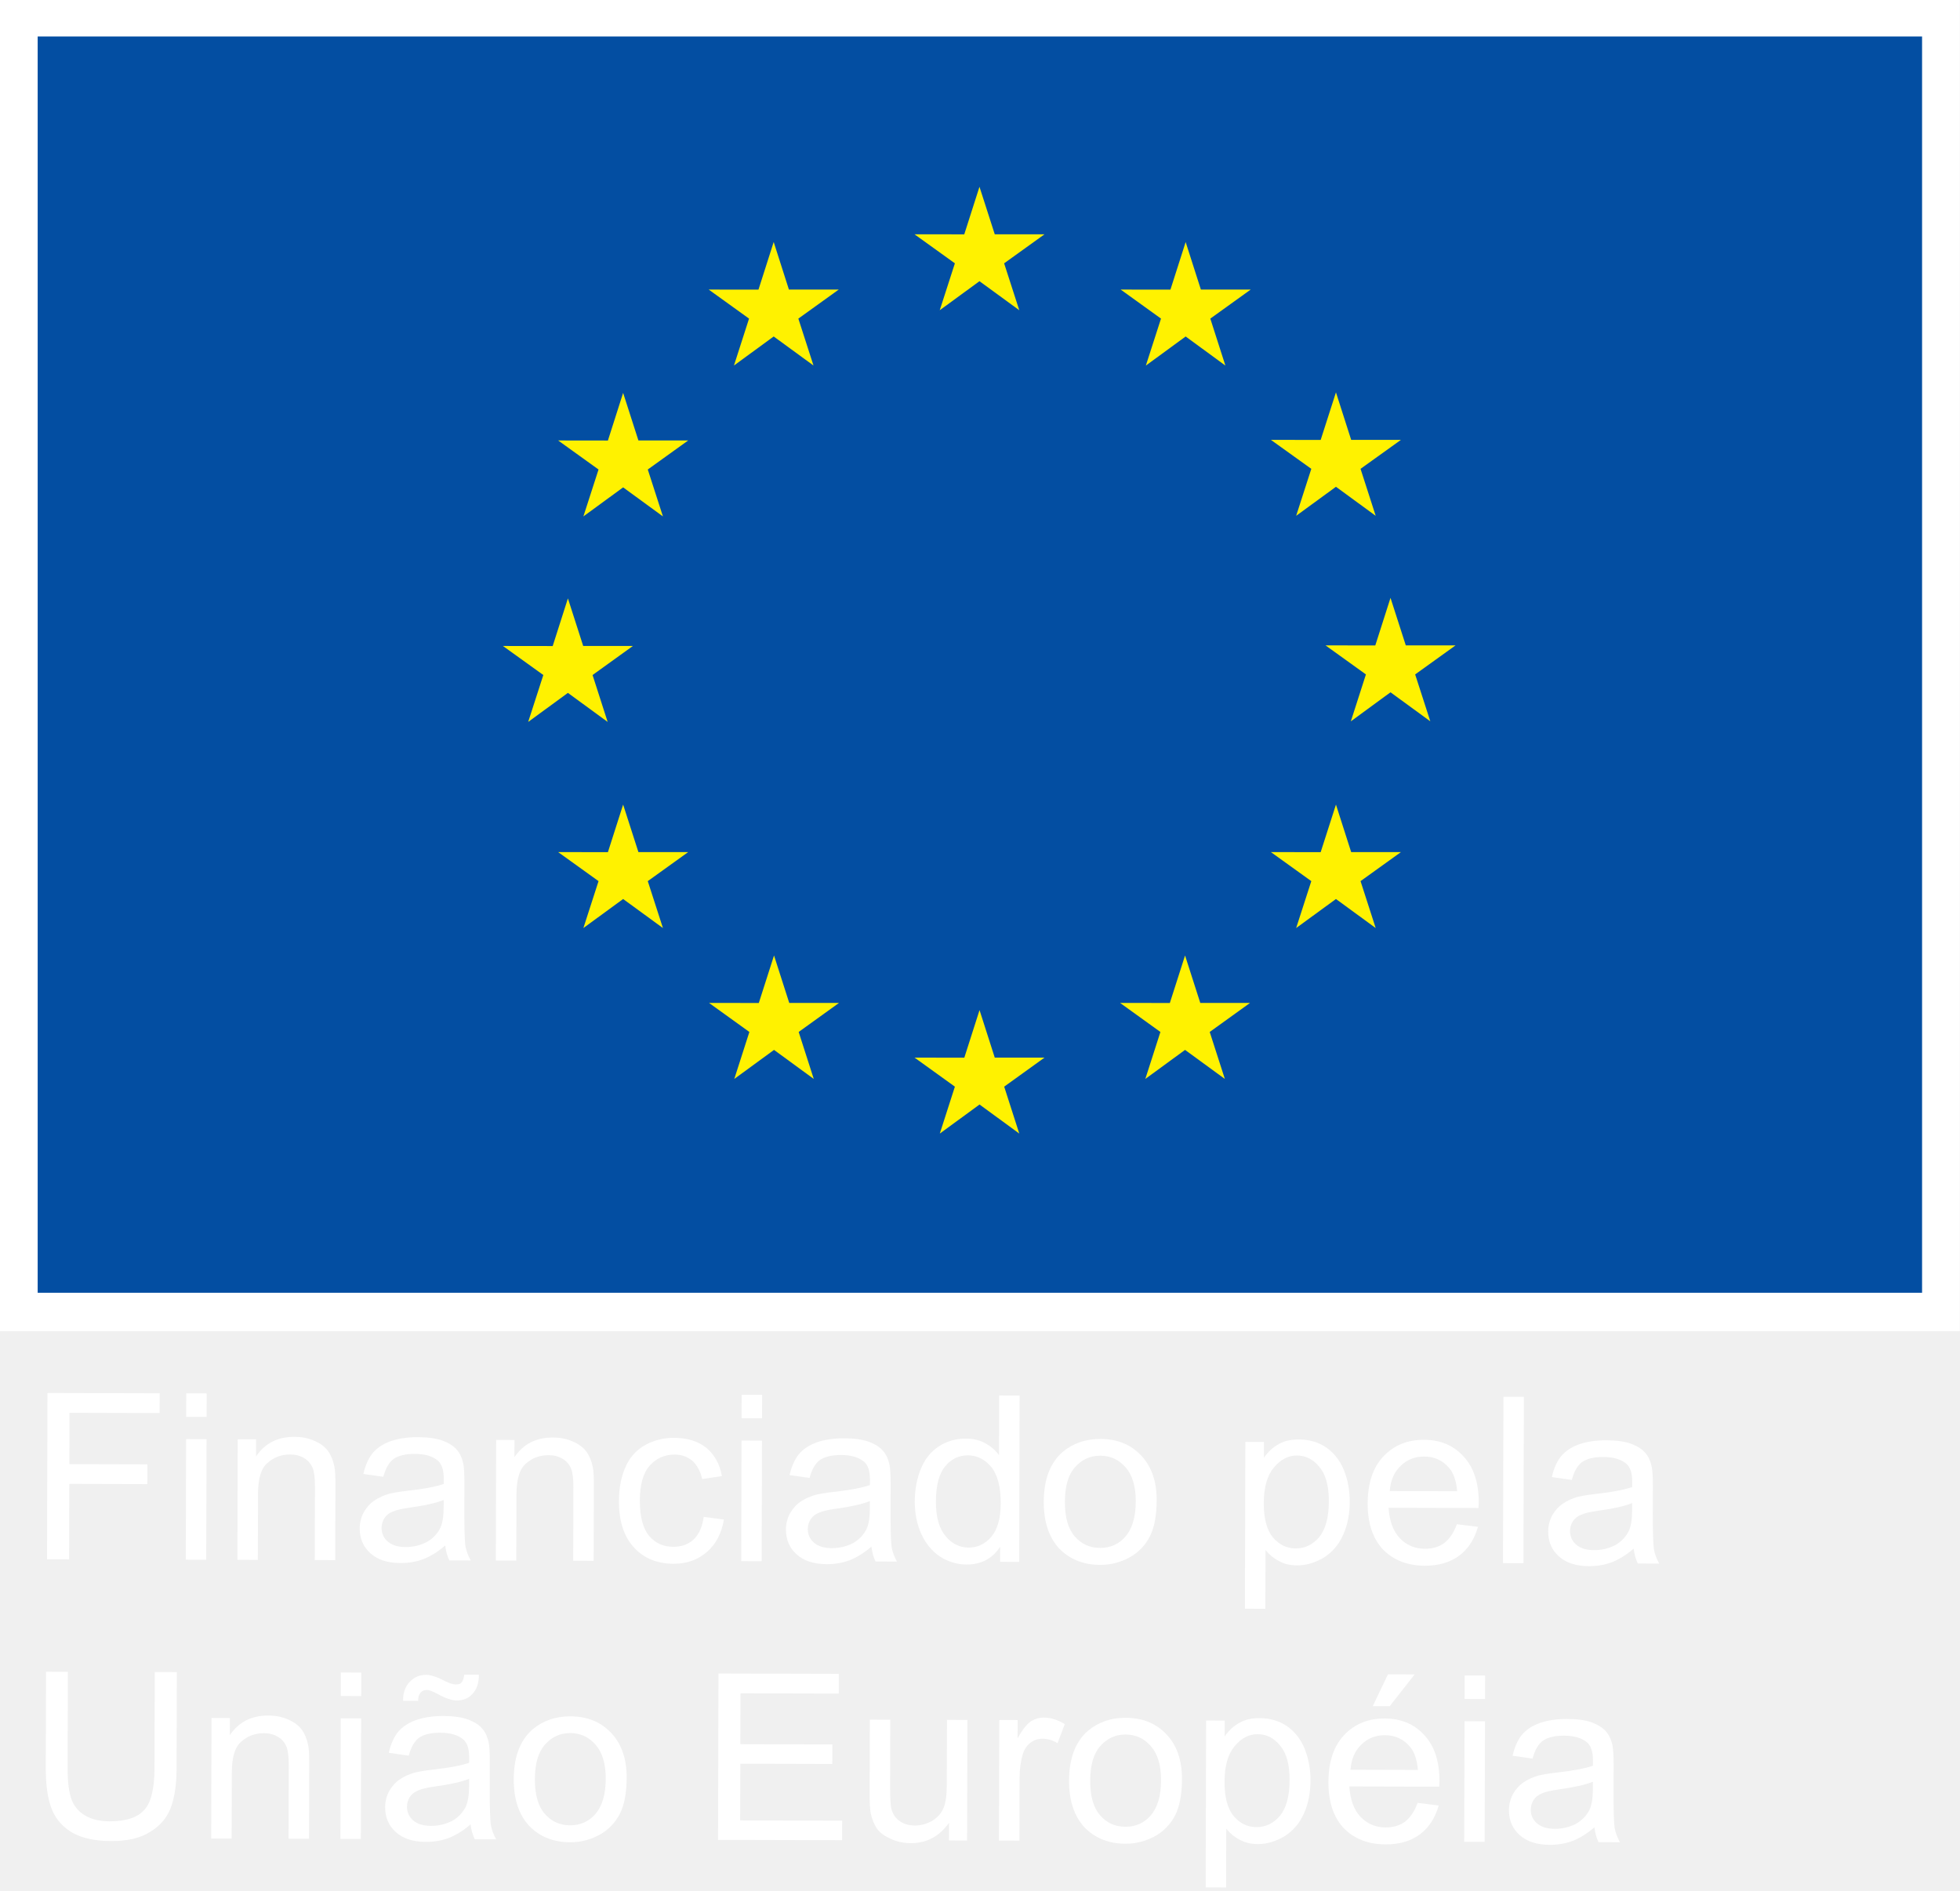
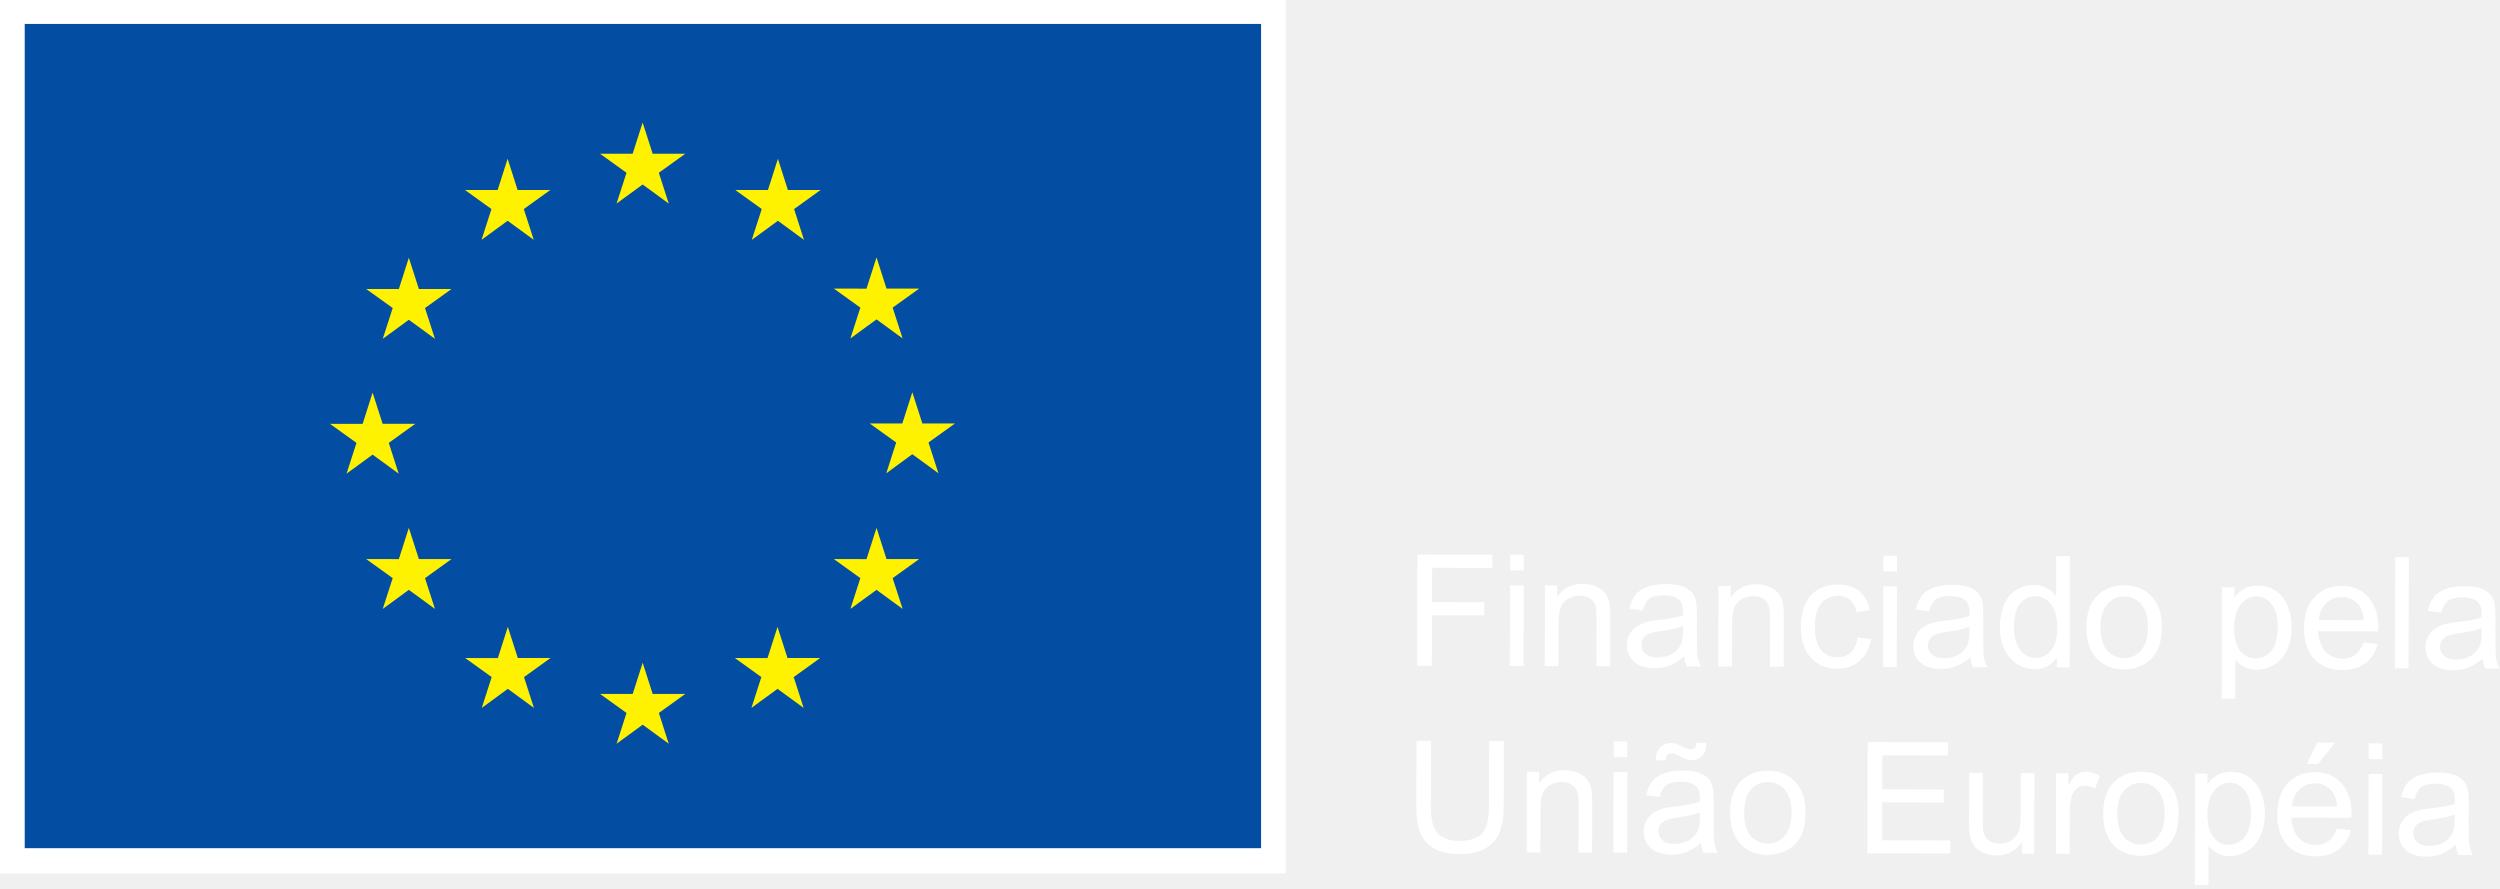
- <svg xmlns="http://www.w3.org/2000/svg" width="100%" height="100%" viewBox="0 0 507 489" version="1.1" xml:space="preserve" style="fill-rule:evenodd;clip-rule:evenodd;stroke-linejoin:round;stroke-miterlimit:2;">
-   <g transform="matrix(1,0,0,1,-159.785,-100.911)">
-     <g>
-       <g transform="matrix(60.0998,0.157341,-0.157341,60.0998,167.02,504.26)">
+ <svg xmlns="http://www.w3.org/2000/svg" width="100%" height="100%" viewBox="0 0 729 259" version="1.1" xml:space="preserve" style="fill-rule:evenodd;clip-rule:evenodd;stroke-linejoin:round;stroke-miterlimit:2;">
+   <g transform="matrix(1,0,0,1,-59.4244,-31.6102)">
+     <g transform="matrix(0.999997,0.00261799,-0.00261799,0.999997,468.94,225.73)">
+       <g transform="matrix(45.29,0,0,45.29,0,0)">
        <path d="M0.082,-0L0.082,-0.716L0.565,-0.716L0.565,-0.631L0.177,-0.631L0.177,-0.41L0.513,-0.41L0.513,-0.325L0.177,-0.325L0.177,-0L0.082,-0Z" style="fill:white;fill-rule:nonzero;" />
      </g>
-       <g transform="matrix(60.0998,0.157341,-0.157341,60.0998,203.876,504.356)">
+       <g transform="matrix(45.29,0,0,45.29,27.7736,0)">
        <path d="M0.066,-0.615L0.066,-0.716L0.154,-0.716L0.154,-0.615L0.066,-0.615ZM0.066,-0L0.066,-0.519L0.154,-0.519L0.154,-0L0.066,-0Z" style="fill:white;fill-rule:nonzero;" />
      </g>
-       <g transform="matrix(60.0998,0.157341,-0.157341,60.0998,217.228,504.391)">
+       <g transform="matrix(45.29,0,0,45.29,37.9443,0)">
        <path d="M0.066,-0L0.066,-0.519L0.145,-0.519L0.145,-0.445C0.183,-0.502 0.238,-0.53 0.31,-0.53C0.341,-0.53 0.37,-0.525 0.396,-0.513C0.422,-0.502 0.442,-0.487 0.455,-0.469C0.468,-0.451 0.477,-0.429 0.482,-0.404C0.486,-0.388 0.487,-0.36 0.487,-0.319L0.487,-0L0.399,-0L0.399,-0.315C0.399,-0.351 0.396,-0.378 0.389,-0.396C0.382,-0.413 0.37,-0.428 0.353,-0.438C0.335,-0.449 0.315,-0.454 0.292,-0.454C0.254,-0.454 0.222,-0.442 0.195,-0.418C0.167,-0.395 0.154,-0.35 0.154,-0.283L0.154,-0L0.066,-0Z" style="fill:white;fill-rule:nonzero;" />
      </g>
-       <g transform="matrix(60.0998,0.157341,-0.157341,60.0998,250.653,504.478)">
-         <path d="M0.404,-0.064C0.372,-0.036 0.34,-0.017 0.31,-0.005C0.28,0.006 0.248,0.012 0.213,0.012C0.156,0.012 0.113,-0.002 0.082,-0.03C0.051,-0.058 0.036,-0.093 0.036,-0.137C0.036,-0.162 0.042,-0.185 0.053,-0.206C0.065,-0.227 0.08,-0.244 0.099,-0.257C0.118,-0.27 0.139,-0.279 0.162,-0.286C0.179,-0.29 0.205,-0.295 0.24,-0.299C0.311,-0.307 0.363,-0.317 0.397,-0.329L0.397,-0.352C0.397,-0.388 0.389,-0.413 0.373,-0.428C0.35,-0.448 0.317,-0.458 0.272,-0.458C0.231,-0.458 0.201,-0.45 0.181,-0.436C0.161,-0.421 0.147,-0.396 0.137,-0.359L0.051,-0.371C0.059,-0.407 0.072,-0.437 0.09,-0.46C0.108,-0.482 0.134,-0.5 0.167,-0.512C0.201,-0.524 0.241,-0.53 0.285,-0.53C0.329,-0.53 0.365,-0.525 0.393,-0.515C0.421,-0.504 0.441,-0.491 0.454,-0.475C0.467,-0.46 0.476,-0.44 0.481,-0.416C0.484,-0.401 0.486,-0.374 0.486,-0.334L0.486,-0.217C0.486,-0.136 0.488,-0.084 0.491,-0.062C0.495,-0.041 0.503,-0.02 0.514,-0L0.422,-0C0.413,-0.018 0.407,-0.04 0.404,-0.064ZM0.397,-0.26C0.365,-0.247 0.317,-0.236 0.253,-0.227C0.217,-0.222 0.192,-0.216 0.177,-0.209C0.162,-0.203 0.15,-0.193 0.142,-0.181C0.134,-0.168 0.13,-0.154 0.13,-0.139C0.13,-0.116 0.139,-0.096 0.156,-0.081C0.174,-0.065 0.2,-0.057 0.234,-0.057C0.268,-0.057 0.298,-0.065 0.325,-0.079C0.351,-0.094 0.37,-0.114 0.383,-0.14C0.392,-0.16 0.397,-0.189 0.397,-0.228L0.397,-0.26Z" style="fill:white;fill-rule:nonzero;" />
+       <g transform="matrix(45.29,0,0,45.29,63.2412,0)">
+         <path d="M0.404,-0.064C0.372,-0.036 0.34,-0.017 0.31,-0.005C0.28,0.006 0.248,0.012 0.213,0.012C0.156,0.012 0.113,-0.002 0.082,-0.03C0.051,-0.058 0.036,-0.093 0.036,-0.137C0.036,-0.162 0.042,-0.185 0.053,-0.206C0.065,-0.227 0.08,-0.244 0.099,-0.257C0.118,-0.27 0.139,-0.279 0.162,-0.286C0.179,-0.29 0.205,-0.295 0.24,-0.299C0.311,-0.307 0.363,-0.317 0.397,-0.329C0.397,-0.341 0.397,-0.349 0.397,-0.352C0.397,-0.388 0.389,-0.413 0.373,-0.428C0.35,-0.448 0.317,-0.458 0.272,-0.458C0.231,-0.458 0.201,-0.45 0.181,-0.436C0.161,-0.421 0.147,-0.396 0.137,-0.359L0.051,-0.371C0.059,-0.407 0.072,-0.437 0.09,-0.46C0.108,-0.482 0.134,-0.5 0.167,-0.512C0.201,-0.524 0.241,-0.53 0.285,-0.53C0.329,-0.53 0.365,-0.525 0.393,-0.515C0.421,-0.504 0.441,-0.491 0.454,-0.475C0.467,-0.46 0.476,-0.44 0.481,-0.416C0.484,-0.401 0.486,-0.374 0.486,-0.334L0.486,-0.217C0.486,-0.136 0.488,-0.084 0.491,-0.062C0.495,-0.041 0.503,-0.02 0.514,-0L0.422,-0C0.413,-0.018 0.407,-0.04 0.404,-0.064ZM0.397,-0.26C0.365,-0.247 0.317,-0.236 0.253,-0.227C0.217,-0.222 0.192,-0.216 0.177,-0.209C0.162,-0.203 0.15,-0.193 0.142,-0.181C0.134,-0.168 0.13,-0.154 0.13,-0.139C0.13,-0.116 0.139,-0.096 0.156,-0.081C0.174,-0.065 0.2,-0.057 0.234,-0.057C0.268,-0.057 0.298,-0.065 0.325,-0.079C0.351,-0.094 0.37,-0.114 0.383,-0.14C0.392,-0.16 0.397,-0.189 0.397,-0.228L0.397,-0.26Z" style="fill:white;fill-rule:nonzero;" />
      </g>
-       <g transform="matrix(60.0998,0.157341,-0.157341,60.0998,284.078,504.566)">
+       <g transform="matrix(45.29,0,0,45.29,88.538,0)">
        <path d="M0.066,-0L0.066,-0.519L0.145,-0.519L0.145,-0.445C0.183,-0.502 0.238,-0.53 0.31,-0.53C0.341,-0.53 0.37,-0.525 0.396,-0.513C0.422,-0.502 0.442,-0.487 0.455,-0.469C0.468,-0.451 0.477,-0.429 0.482,-0.404C0.486,-0.388 0.487,-0.36 0.487,-0.319L0.487,-0L0.399,-0L0.399,-0.315C0.399,-0.351 0.396,-0.378 0.389,-0.396C0.382,-0.413 0.37,-0.428 0.353,-0.438C0.335,-0.449 0.315,-0.454 0.292,-0.454C0.254,-0.454 0.222,-0.442 0.195,-0.418C0.167,-0.395 0.154,-0.35 0.154,-0.283L0.154,-0L0.066,-0Z" style="fill:white;fill-rule:nonzero;" />
      </g>
-       <g transform="matrix(60.0998,0.157341,-0.157341,60.0998,317.503,504.653)">
+       <g transform="matrix(45.29,0,0,45.29,113.835,0)">
        <path d="M0.404,-0.19L0.491,-0.179C0.481,-0.119 0.457,-0.073 0.418,-0.039C0.379,-0.005 0.332,0.012 0.275,0.012C0.204,0.012 0.147,-0.011 0.104,-0.058C0.061,-0.104 0.039,-0.171 0.039,-0.257C0.039,-0.313 0.048,-0.362 0.067,-0.404C0.085,-0.446 0.114,-0.478 0.152,-0.499C0.19,-0.52 0.231,-0.53 0.275,-0.53C0.332,-0.53 0.378,-0.516 0.414,-0.488C0.449,-0.459 0.472,-0.419 0.482,-0.366L0.397,-0.353C0.389,-0.388 0.374,-0.414 0.354,-0.432C0.333,-0.449 0.308,-0.458 0.279,-0.458C0.235,-0.458 0.199,-0.442 0.171,-0.41C0.143,-0.379 0.129,-0.328 0.129,-0.26C0.129,-0.19 0.143,-0.139 0.169,-0.108C0.196,-0.076 0.231,-0.061 0.274,-0.061C0.308,-0.061 0.337,-0.071 0.36,-0.092C0.383,-0.113 0.398,-0.146 0.404,-0.19Z" style="fill:white;fill-rule:nonzero;" />
      </g>
-       <g transform="matrix(60.0998,0.157341,-0.157341,60.0998,347.553,504.732)">
+       <g transform="matrix(45.29,0,0,45.29,136.589,0)">
        <path d="M0.066,-0.615L0.066,-0.716L0.154,-0.716L0.154,-0.615L0.066,-0.615ZM0.066,-0L0.066,-0.519L0.154,-0.519L0.154,-0L0.066,-0Z" style="fill:white;fill-rule:nonzero;" />
      </g>
-       <g transform="matrix(60.0998,0.157341,-0.157341,60.0998,360.905,504.767)">
-         <path d="M0.404,-0.064C0.372,-0.036 0.34,-0.017 0.31,-0.005C0.28,0.006 0.248,0.012 0.213,0.012C0.156,0.012 0.113,-0.002 0.082,-0.03C0.051,-0.058 0.036,-0.093 0.036,-0.137C0.036,-0.162 0.042,-0.185 0.053,-0.206C0.065,-0.227 0.08,-0.244 0.099,-0.257C0.118,-0.27 0.139,-0.279 0.162,-0.286C0.179,-0.29 0.205,-0.295 0.24,-0.299C0.311,-0.307 0.363,-0.317 0.397,-0.329L0.397,-0.352C0.397,-0.388 0.389,-0.413 0.373,-0.428C0.35,-0.448 0.317,-0.458 0.272,-0.458C0.231,-0.458 0.201,-0.45 0.181,-0.436C0.161,-0.421 0.147,-0.396 0.137,-0.359L0.051,-0.371C0.059,-0.407 0.072,-0.437 0.09,-0.46C0.108,-0.482 0.134,-0.5 0.167,-0.512C0.201,-0.524 0.241,-0.53 0.285,-0.53C0.329,-0.53 0.365,-0.525 0.393,-0.515C0.421,-0.504 0.441,-0.491 0.454,-0.475C0.467,-0.46 0.476,-0.44 0.481,-0.416C0.484,-0.401 0.486,-0.374 0.486,-0.334L0.486,-0.217C0.486,-0.136 0.488,-0.084 0.491,-0.062C0.495,-0.041 0.503,-0.02 0.514,-0L0.422,-0C0.413,-0.018 0.407,-0.04 0.404,-0.064ZM0.397,-0.26C0.365,-0.247 0.317,-0.236 0.253,-0.227C0.217,-0.222 0.192,-0.216 0.177,-0.209C0.162,-0.203 0.15,-0.193 0.142,-0.181C0.134,-0.168 0.13,-0.154 0.13,-0.139C0.13,-0.116 0.139,-0.096 0.156,-0.081C0.174,-0.065 0.2,-0.057 0.234,-0.057C0.268,-0.057 0.298,-0.065 0.325,-0.079C0.351,-0.094 0.37,-0.114 0.383,-0.14C0.392,-0.16 0.397,-0.189 0.397,-0.228L0.397,-0.26Z" style="fill:white;fill-rule:nonzero;" />
+       <g transform="matrix(45.29,0,0,45.29,146.759,0)">
+         <path d="M0.404,-0.064C0.372,-0.036 0.34,-0.017 0.31,-0.005C0.28,0.006 0.248,0.012 0.213,0.012C0.156,0.012 0.113,-0.002 0.082,-0.03C0.051,-0.058 0.036,-0.093 0.036,-0.137C0.036,-0.162 0.042,-0.185 0.053,-0.206C0.065,-0.227 0.08,-0.244 0.099,-0.257C0.118,-0.27 0.139,-0.279 0.162,-0.286C0.179,-0.29 0.205,-0.295 0.24,-0.299C0.311,-0.307 0.363,-0.317 0.397,-0.329C0.397,-0.341 0.397,-0.349 0.397,-0.352C0.397,-0.388 0.389,-0.413 0.373,-0.428C0.35,-0.448 0.317,-0.458 0.272,-0.458C0.231,-0.458 0.201,-0.45 0.181,-0.436C0.161,-0.421 0.147,-0.396 0.137,-0.359L0.051,-0.371C0.059,-0.407 0.072,-0.437 0.09,-0.46C0.108,-0.482 0.134,-0.5 0.167,-0.512C0.201,-0.524 0.241,-0.53 0.285,-0.53C0.329,-0.53 0.365,-0.525 0.393,-0.515C0.421,-0.504 0.441,-0.491 0.454,-0.475C0.467,-0.46 0.476,-0.44 0.481,-0.416C0.484,-0.401 0.486,-0.374 0.486,-0.334L0.486,-0.217C0.486,-0.136 0.488,-0.084 0.491,-0.062C0.495,-0.041 0.503,-0.02 0.514,-0L0.422,-0C0.413,-0.018 0.407,-0.04 0.404,-0.064ZM0.397,-0.26C0.365,-0.247 0.317,-0.236 0.253,-0.227C0.217,-0.222 0.192,-0.216 0.177,-0.209C0.162,-0.203 0.15,-0.193 0.142,-0.181C0.134,-0.168 0.13,-0.154 0.13,-0.139C0.13,-0.116 0.139,-0.096 0.156,-0.081C0.174,-0.065 0.2,-0.057 0.234,-0.057C0.268,-0.057 0.298,-0.065 0.325,-0.079C0.351,-0.094 0.37,-0.114 0.383,-0.14C0.392,-0.16 0.397,-0.189 0.397,-0.228L0.397,-0.26Z" style="fill:white;fill-rule:nonzero;" />
      </g>
-       <g transform="matrix(60.0998,0.157341,-0.157341,60.0998,394.329,504.855)">
+       <g transform="matrix(45.29,0,0,45.29,172.056,0)">
        <path d="M0.402,-0L0.402,-0.065C0.369,-0.014 0.321,0.012 0.257,0.012C0.216,0.012 0.178,0 0.143,-0.022C0.109,-0.045 0.082,-0.077 0.063,-0.118C0.044,-0.159 0.034,-0.206 0.034,-0.259C0.034,-0.311 0.043,-0.358 0.06,-0.4C0.077,-0.442 0.103,-0.474 0.138,-0.497C0.172,-0.519 0.211,-0.53 0.253,-0.53C0.285,-0.53 0.313,-0.524 0.337,-0.51C0.361,-0.497 0.381,-0.48 0.396,-0.459L0.396,-0.716L0.484,-0.716L0.484,-0L0.402,-0ZM0.125,-0.259C0.125,-0.192 0.139,-0.143 0.167,-0.11C0.194,-0.077 0.228,-0.061 0.266,-0.061C0.304,-0.061 0.337,-0.076 0.364,-0.108C0.39,-0.139 0.404,-0.187 0.404,-0.251C0.404,-0.322 0.39,-0.375 0.363,-0.408C0.335,-0.441 0.302,-0.458 0.262,-0.458C0.223,-0.458 0.19,-0.442 0.164,-0.41C0.138,-0.378 0.125,-0.327 0.125,-0.259Z" style="fill:white;fill-rule:nonzero;" />
      </g>
-       <g transform="matrix(60.0998,0.157341,-0.157341,60.0998,427.753,504.942)">
+       <g transform="matrix(45.29,0,0,45.29,197.353,0)">
        <path d="M0.033,-0.259C0.033,-0.355 0.06,-0.426 0.113,-0.473C0.158,-0.511 0.212,-0.53 0.276,-0.53C0.348,-0.53 0.406,-0.507 0.451,-0.46C0.496,-0.413 0.519,-0.349 0.519,-0.267C0.519,-0.2 0.509,-0.147 0.489,-0.109C0.469,-0.071 0.44,-0.041 0.402,-0.02C0.363,0.001 0.322,0.012 0.276,0.012C0.204,0.012 0.145,-0.012 0.1,-0.058C0.056,-0.105 0.033,-0.172 0.033,-0.259ZM0.124,-0.259C0.124,-0.193 0.138,-0.143 0.167,-0.11C0.196,-0.077 0.232,-0.061 0.276,-0.061C0.32,-0.061 0.356,-0.077 0.385,-0.11C0.414,-0.144 0.429,-0.194 0.429,-0.262C0.429,-0.326 0.414,-0.375 0.385,-0.408C0.356,-0.441 0.32,-0.458 0.276,-0.458C0.232,-0.458 0.196,-0.441 0.167,-0.408C0.138,-0.375 0.124,-0.326 0.124,-0.259Z" style="fill:white;fill-rule:nonzero;" />
      </g>
-       <g transform="matrix(60.0998,0.157341,-0.157341,60.0998,477.876,505.073)">
+       <g transform="matrix(45.29,0,0,45.29,235.341,0)">
        <path d="M0.066,0.199L0.066,-0.519L0.146,-0.519L0.146,-0.451C0.165,-0.478 0.186,-0.497 0.21,-0.51C0.234,-0.524 0.263,-0.53 0.296,-0.53C0.341,-0.53 0.38,-0.519 0.414,-0.496C0.447,-0.473 0.473,-0.441 0.49,-0.4C0.507,-0.358 0.516,-0.313 0.516,-0.263C0.516,-0.21 0.507,-0.162 0.488,-0.12C0.469,-0.077 0.441,-0.045 0.405,-0.022C0.368,0 0.33,0.012 0.29,0.012C0.261,0.012 0.234,0.006 0.211,-0.007C0.188,-0.019 0.169,-0.035 0.154,-0.054L0.154,0.199L0.066,0.199ZM0.146,-0.256C0.146,-0.19 0.159,-0.14 0.186,-0.108C0.213,-0.076 0.246,-0.061 0.284,-0.061C0.323,-0.061 0.357,-0.077 0.385,-0.11C0.412,-0.143 0.426,-0.194 0.426,-0.264C0.426,-0.33 0.413,-0.379 0.385,-0.412C0.358,-0.445 0.326,-0.461 0.288,-0.461C0.251,-0.461 0.218,-0.444 0.189,-0.409C0.16,-0.374 0.146,-0.323 0.146,-0.256Z" style="fill:white;fill-rule:nonzero;" />
      </g>
-       <g transform="matrix(60.0998,0.157341,-0.157341,60.0998,511.301,505.161)">
+       <g transform="matrix(45.29,0,0,45.29,260.638,0)">
        <path d="M0.421,-0.167L0.512,-0.156C0.497,-0.103 0.471,-0.062 0.432,-0.032C0.393,-0.003 0.344,0.012 0.284,0.012C0.208,0.012 0.148,-0.012 0.103,-0.058C0.059,-0.105 0.037,-0.171 0.037,-0.255C0.037,-0.342 0.059,-0.41 0.104,-0.458C0.149,-0.506 0.207,-0.53 0.279,-0.53C0.348,-0.53 0.405,-0.507 0.449,-0.459C0.493,-0.412 0.515,-0.346 0.515,-0.26C0.515,-0.255 0.514,-0.247 0.514,-0.237L0.127,-0.237C0.131,-0.18 0.147,-0.136 0.176,-0.106C0.205,-0.076 0.241,-0.061 0.284,-0.061C0.316,-0.061 0.344,-0.069 0.367,-0.086C0.389,-0.103 0.408,-0.13 0.421,-0.167ZM0.132,-0.309L0.422,-0.309C0.418,-0.353 0.407,-0.385 0.389,-0.407C0.361,-0.441 0.324,-0.458 0.28,-0.458C0.239,-0.458 0.205,-0.444 0.178,-0.417C0.15,-0.39 0.135,-0.354 0.132,-0.309Z" style="fill:white;fill-rule:nonzero;" />
      </g>
-       <g transform="matrix(60.0998,0.157341,-0.157341,60.0998,544.725,505.248)">
-         <rect x="0.064" y="-0.716" width="0.088" height="0.716" style="fill:white;" />
+       <g transform="matrix(45.29,0,0,45.29,285.935,0)">
+         <rect x="0.064" y="-0.716" width="0.088" height="0.716" style="fill:white;fill-rule:nonzero;" />
      </g>
-       <g transform="matrix(60.0998,0.157341,-0.157341,60.0998,558.078,505.283)">
-         <path d="M0.404,-0.064C0.372,-0.036 0.34,-0.017 0.31,-0.005C0.28,0.006 0.248,0.012 0.213,0.012C0.156,0.012 0.113,-0.002 0.082,-0.03C0.051,-0.058 0.036,-0.093 0.036,-0.137C0.036,-0.162 0.042,-0.185 0.053,-0.206C0.065,-0.227 0.08,-0.244 0.099,-0.257C0.118,-0.27 0.139,-0.279 0.162,-0.286C0.179,-0.29 0.205,-0.295 0.24,-0.299C0.311,-0.307 0.363,-0.317 0.397,-0.329L0.397,-0.352C0.397,-0.388 0.389,-0.413 0.373,-0.428C0.35,-0.448 0.317,-0.458 0.272,-0.458C0.231,-0.458 0.201,-0.45 0.181,-0.436C0.161,-0.421 0.147,-0.396 0.137,-0.359L0.051,-0.371C0.059,-0.407 0.072,-0.437 0.09,-0.46C0.108,-0.482 0.134,-0.5 0.167,-0.512C0.201,-0.524 0.241,-0.53 0.285,-0.53C0.329,-0.53 0.365,-0.525 0.393,-0.515C0.421,-0.504 0.441,-0.491 0.454,-0.475C0.467,-0.46 0.476,-0.44 0.481,-0.416C0.484,-0.401 0.486,-0.374 0.486,-0.334L0.486,-0.217C0.486,-0.136 0.488,-0.084 0.491,-0.062C0.495,-0.041 0.503,-0.02 0.514,-0L0.422,-0C0.413,-0.018 0.407,-0.04 0.404,-0.064ZM0.397,-0.26C0.365,-0.247 0.317,-0.236 0.253,-0.227C0.217,-0.222 0.192,-0.216 0.177,-0.209C0.162,-0.203 0.15,-0.193 0.142,-0.181C0.134,-0.168 0.13,-0.154 0.13,-0.139C0.13,-0.116 0.139,-0.096 0.156,-0.081C0.174,-0.065 0.2,-0.057 0.234,-0.057C0.268,-0.057 0.298,-0.065 0.325,-0.079C0.351,-0.094 0.37,-0.114 0.383,-0.14C0.392,-0.16 0.397,-0.189 0.397,-0.228L0.397,-0.26Z" style="fill:white;fill-rule:nonzero;" />
+       <g transform="matrix(45.29,0,0,45.29,296.106,0)">
+         <path d="M0.404,-0.064C0.372,-0.036 0.34,-0.017 0.31,-0.005C0.28,0.006 0.248,0.012 0.213,0.012C0.156,0.012 0.113,-0.002 0.082,-0.03C0.051,-0.058 0.036,-0.093 0.036,-0.137C0.036,-0.162 0.042,-0.185 0.053,-0.206C0.065,-0.227 0.08,-0.244 0.099,-0.257C0.118,-0.27 0.139,-0.279 0.162,-0.286C0.179,-0.29 0.205,-0.295 0.24,-0.299C0.311,-0.307 0.363,-0.317 0.397,-0.329C0.397,-0.341 0.397,-0.349 0.397,-0.352C0.397,-0.388 0.389,-0.413 0.373,-0.428C0.35,-0.448 0.317,-0.458 0.272,-0.458C0.231,-0.458 0.201,-0.45 0.181,-0.436C0.161,-0.421 0.147,-0.396 0.137,-0.359L0.051,-0.371C0.059,-0.407 0.072,-0.437 0.09,-0.46C0.108,-0.482 0.134,-0.5 0.167,-0.512C0.201,-0.524 0.241,-0.53 0.285,-0.53C0.329,-0.53 0.365,-0.525 0.393,-0.515C0.421,-0.504 0.441,-0.491 0.454,-0.475C0.467,-0.46 0.476,-0.44 0.481,-0.416C0.484,-0.401 0.486,-0.374 0.486,-0.334L0.486,-0.217C0.486,-0.136 0.488,-0.084 0.491,-0.062C0.495,-0.041 0.503,-0.02 0.514,-0L0.422,-0C0.413,-0.018 0.407,-0.04 0.404,-0.064ZM0.397,-0.26C0.365,-0.247 0.317,-0.236 0.253,-0.227C0.217,-0.222 0.192,-0.216 0.177,-0.209C0.162,-0.203 0.15,-0.193 0.142,-0.181C0.134,-0.168 0.13,-0.154 0.13,-0.139C0.13,-0.116 0.139,-0.096 0.156,-0.081C0.174,-0.065 0.2,-0.057 0.234,-0.057C0.268,-0.057 0.298,-0.065 0.325,-0.079C0.351,-0.094 0.37,-0.114 0.383,-0.14C0.392,-0.16 0.397,-0.189 0.397,-0.228L0.397,-0.26Z" style="fill:white;fill-rule:nonzero;" />
      </g>
-       <g transform="matrix(60.0998,0.157341,-0.157341,60.0998,166.831,576.37)">
+     </g>
+     <g transform="matrix(0.999997,0.00261799,-0.00261799,0.999997,468.8,280.08)">
+       <g transform="matrix(45.29,0,0,45.29,0,0)">
        <path d="M0.547,-0.716L0.642,-0.716L0.642,-0.302C0.642,-0.23 0.633,-0.173 0.617,-0.131C0.601,-0.089 0.572,-0.054 0.529,-0.028C0.487,-0.001 0.431,0.012 0.362,0.012C0.295,0.012 0.24,0.001 0.197,-0.022C0.155,-0.046 0.124,-0.079 0.106,-0.123C0.088,-0.167 0.079,-0.226 0.079,-0.302L0.079,-0.716L0.173,-0.716L0.173,-0.303C0.173,-0.241 0.179,-0.195 0.191,-0.165C0.202,-0.136 0.222,-0.113 0.25,-0.097C0.278,-0.081 0.313,-0.073 0.354,-0.073C0.423,-0.073 0.473,-0.089 0.502,-0.121C0.532,-0.152 0.547,-0.213 0.547,-0.303L0.547,-0.716Z" style="fill:white;fill-rule:nonzero;" />
      </g>
-       <g transform="matrix(60.0998,0.157341,-0.157341,60.0998,210.45,576.484)">
+       <g transform="matrix(45.29,0,0,45.29,32.8157,0)">
        <path d="M0.066,-0L0.066,-0.519L0.145,-0.519L0.145,-0.445C0.183,-0.502 0.238,-0.53 0.31,-0.53C0.341,-0.53 0.37,-0.525 0.396,-0.513C0.422,-0.502 0.442,-0.487 0.455,-0.469C0.468,-0.451 0.477,-0.429 0.482,-0.404C0.486,-0.388 0.487,-0.36 0.487,-0.319L0.487,-0L0.399,-0L0.399,-0.315C0.399,-0.351 0.396,-0.378 0.389,-0.396C0.382,-0.413 0.37,-0.428 0.353,-0.438C0.335,-0.449 0.315,-0.454 0.292,-0.454C0.254,-0.454 0.222,-0.442 0.195,-0.418C0.167,-0.395 0.154,-0.35 0.154,-0.283L0.154,-0L0.066,-0Z" style="fill:white;fill-rule:nonzero;" />
      </g>
-       <g transform="matrix(60.0998,0.157341,-0.157341,60.0998,243.875,576.572)">
+       <g transform="matrix(45.29,0,0,45.29,58.1125,0)">
        <path d="M0.066,-0.615L0.066,-0.716L0.154,-0.716L0.154,-0.615L0.066,-0.615ZM0.066,-0L0.066,-0.519L0.154,-0.519L0.154,-0L0.066,-0Z" style="fill:white;fill-rule:nonzero;" />
      </g>
-       <g transform="matrix(60.0998,0.157341,-0.157341,60.0998,257.227,576.606)">
-         <path d="M0.404,-0.064C0.372,-0.036 0.34,-0.017 0.31,-0.005C0.28,0.006 0.248,0.012 0.213,0.012C0.156,0.012 0.113,-0.002 0.082,-0.03C0.051,-0.058 0.036,-0.093 0.036,-0.137C0.036,-0.162 0.042,-0.185 0.053,-0.206C0.065,-0.227 0.08,-0.244 0.099,-0.257C0.118,-0.27 0.139,-0.279 0.162,-0.286C0.179,-0.29 0.205,-0.295 0.24,-0.299C0.311,-0.307 0.363,-0.317 0.397,-0.329L0.397,-0.352C0.397,-0.388 0.389,-0.413 0.373,-0.428C0.35,-0.448 0.317,-0.458 0.272,-0.458C0.231,-0.458 0.201,-0.45 0.181,-0.436C0.161,-0.421 0.147,-0.396 0.137,-0.359L0.051,-0.371C0.059,-0.407 0.072,-0.437 0.09,-0.46C0.108,-0.482 0.134,-0.5 0.167,-0.512C0.201,-0.524 0.241,-0.53 0.285,-0.53C0.329,-0.53 0.365,-0.525 0.393,-0.515C0.421,-0.504 0.441,-0.491 0.454,-0.475C0.467,-0.46 0.476,-0.44 0.481,-0.416C0.484,-0.401 0.486,-0.374 0.486,-0.334L0.486,-0.217C0.486,-0.136 0.488,-0.084 0.491,-0.062C0.495,-0.041 0.503,-0.02 0.514,-0L0.422,-0C0.413,-0.018 0.407,-0.04 0.404,-0.064ZM0.397,-0.26C0.365,-0.247 0.317,-0.236 0.253,-0.227C0.217,-0.222 0.192,-0.216 0.177,-0.209C0.162,-0.203 0.15,-0.193 0.142,-0.181C0.134,-0.168 0.13,-0.154 0.13,-0.139C0.13,-0.116 0.139,-0.096 0.156,-0.081C0.174,-0.065 0.2,-0.057 0.234,-0.057C0.268,-0.057 0.298,-0.065 0.325,-0.079C0.351,-0.094 0.37,-0.114 0.383,-0.14C0.392,-0.16 0.397,-0.189 0.397,-0.228L0.397,-0.26ZM0.112,-0.595C0.111,-0.629 0.121,-0.656 0.14,-0.676C0.158,-0.696 0.182,-0.707 0.211,-0.707C0.231,-0.707 0.259,-0.698 0.293,-0.68C0.313,-0.67 0.328,-0.666 0.339,-0.666C0.35,-0.666 0.358,-0.668 0.363,-0.674C0.369,-0.68 0.373,-0.691 0.375,-0.708L0.438,-0.708C0.438,-0.671 0.428,-0.643 0.41,-0.625C0.393,-0.606 0.37,-0.597 0.343,-0.597C0.322,-0.597 0.295,-0.606 0.262,-0.624C0.24,-0.636 0.224,-0.642 0.214,-0.642C0.203,-0.642 0.194,-0.638 0.187,-0.63C0.18,-0.622 0.176,-0.611 0.177,-0.595L0.112,-0.595Z" style="fill:white;fill-rule:nonzero;" />
+       <g transform="matrix(45.29,0,0,45.29,68.2832,0)">
+         <path d="M0.404,-0.064C0.372,-0.036 0.34,-0.017 0.31,-0.005C0.28,0.006 0.248,0.012 0.213,0.012C0.156,0.012 0.113,-0.002 0.082,-0.03C0.051,-0.058 0.036,-0.093 0.036,-0.137C0.036,-0.162 0.042,-0.185 0.053,-0.206C0.065,-0.227 0.08,-0.244 0.099,-0.257C0.118,-0.27 0.139,-0.279 0.162,-0.286C0.179,-0.29 0.205,-0.295 0.24,-0.299C0.311,-0.307 0.363,-0.317 0.397,-0.329C0.397,-0.341 0.397,-0.349 0.397,-0.352C0.397,-0.388 0.389,-0.413 0.373,-0.428C0.35,-0.448 0.317,-0.458 0.272,-0.458C0.231,-0.458 0.201,-0.45 0.181,-0.436C0.161,-0.421 0.147,-0.396 0.137,-0.359L0.051,-0.371C0.059,-0.407 0.072,-0.437 0.09,-0.46C0.108,-0.482 0.134,-0.5 0.167,-0.512C0.201,-0.524 0.241,-0.53 0.285,-0.53C0.329,-0.53 0.365,-0.525 0.393,-0.515C0.421,-0.504 0.441,-0.491 0.454,-0.475C0.467,-0.46 0.476,-0.44 0.481,-0.416C0.484,-0.401 0.486,-0.374 0.486,-0.334L0.486,-0.217C0.486,-0.136 0.488,-0.084 0.491,-0.062C0.495,-0.041 0.503,-0.02 0.514,-0L0.422,-0C0.413,-0.018 0.407,-0.04 0.404,-0.064ZM0.397,-0.26C0.365,-0.247 0.317,-0.236 0.253,-0.227C0.217,-0.222 0.192,-0.216 0.177,-0.209C0.162,-0.203 0.15,-0.193 0.142,-0.181C0.134,-0.168 0.13,-0.154 0.13,-0.139C0.13,-0.116 0.139,-0.096 0.156,-0.081C0.174,-0.065 0.2,-0.057 0.234,-0.057C0.268,-0.057 0.298,-0.065 0.325,-0.079C0.351,-0.094 0.37,-0.114 0.383,-0.14C0.392,-0.16 0.397,-0.189 0.397,-0.228L0.397,-0.26ZM0.112,-0.595C0.111,-0.629 0.121,-0.656 0.14,-0.676C0.158,-0.696 0.182,-0.707 0.211,-0.707C0.231,-0.707 0.259,-0.698 0.293,-0.68C0.313,-0.67 0.328,-0.666 0.339,-0.666C0.35,-0.666 0.358,-0.668 0.363,-0.674C0.369,-0.68 0.373,-0.691 0.375,-0.708L0.438,-0.708C0.438,-0.671 0.428,-0.643 0.41,-0.625C0.393,-0.606 0.37,-0.597 0.343,-0.597C0.322,-0.597 0.295,-0.606 0.262,-0.624C0.24,-0.636 0.224,-0.642 0.214,-0.642C0.203,-0.642 0.194,-0.638 0.187,-0.63C0.18,-0.622 0.176,-0.611 0.177,-0.595L0.112,-0.595Z" style="fill:white;fill-rule:nonzero;" />
      </g>
-       <g transform="matrix(60.0998,0.157341,-0.157341,60.0998,290.652,576.694)">
+       <g transform="matrix(45.29,0,0,45.29,93.58,0)">
        <path d="M0.033,-0.259C0.033,-0.355 0.06,-0.426 0.113,-0.473C0.158,-0.511 0.212,-0.53 0.276,-0.53C0.348,-0.53 0.406,-0.507 0.451,-0.46C0.496,-0.413 0.519,-0.349 0.519,-0.267C0.519,-0.2 0.509,-0.147 0.489,-0.109C0.469,-0.071 0.44,-0.041 0.402,-0.02C0.363,0.001 0.322,0.012 0.276,0.012C0.204,0.012 0.145,-0.012 0.1,-0.058C0.056,-0.105 0.033,-0.172 0.033,-0.259ZM0.124,-0.259C0.124,-0.193 0.138,-0.143 0.167,-0.11C0.196,-0.077 0.232,-0.061 0.276,-0.061C0.32,-0.061 0.356,-0.077 0.385,-0.11C0.414,-0.144 0.429,-0.194 0.429,-0.262C0.429,-0.326 0.414,-0.375 0.385,-0.408C0.356,-0.441 0.32,-0.458 0.276,-0.458C0.232,-0.458 0.196,-0.441 0.167,-0.408C0.138,-0.375 0.124,-0.326 0.124,-0.259Z" style="fill:white;fill-rule:nonzero;" />
      </g>
-       <g transform="matrix(60.0998,0.157341,-0.157341,60.0998,340.774,576.825)">
+       <g transform="matrix(45.29,0,0,45.29,131.569,0)">
        <path d="M0.079,-0L0.079,-0.716L0.597,-0.716L0.597,-0.631L0.174,-0.631L0.174,-0.412L0.57,-0.412L0.57,-0.328L0.174,-0.328L0.174,-0.084L0.613,-0.084L0.613,-0L0.079,-0Z" style="fill:white;fill-rule:nonzero;" />
      </g>
-       <g transform="matrix(60.0998,0.157341,-0.157341,60.0998,380.859,576.93)">
+       <g transform="matrix(45.29,0,0,45.29,161.885,0)">
        <path d="M0.406,-0L0.406,-0.076C0.365,-0.018 0.311,0.012 0.241,0.012C0.211,0.012 0.182,0.006 0.156,-0.006C0.129,-0.018 0.109,-0.032 0.096,-0.05C0.084,-0.068 0.075,-0.09 0.069,-0.115C0.066,-0.132 0.064,-0.16 0.064,-0.197L0.064,-0.519L0.152,-0.519L0.152,-0.231C0.152,-0.185 0.154,-0.154 0.157,-0.138C0.163,-0.115 0.174,-0.097 0.192,-0.084C0.21,-0.071 0.232,-0.064 0.259,-0.064C0.285,-0.064 0.31,-0.071 0.333,-0.084C0.356,-0.098 0.372,-0.116 0.382,-0.139C0.392,-0.163 0.396,-0.196 0.396,-0.241L0.396,-0.519L0.484,-0.519L0.484,-0L0.406,-0Z" style="fill:white;fill-rule:nonzero;" />
      </g>
-       <g transform="matrix(60.0998,0.157341,-0.157341,60.0998,414.284,577.018)">
+       <g transform="matrix(45.29,0,0,45.29,187.182,0)">
        <path d="M0.065,-0L0.065,-0.519L0.144,-0.519L0.144,-0.44C0.164,-0.477 0.183,-0.501 0.2,-0.513C0.217,-0.524 0.236,-0.53 0.256,-0.53C0.286,-0.53 0.316,-0.521 0.347,-0.502L0.316,-0.42C0.295,-0.433 0.273,-0.439 0.252,-0.439C0.233,-0.439 0.215,-0.434 0.2,-0.422C0.185,-0.411 0.174,-0.395 0.167,-0.374C0.158,-0.343 0.153,-0.309 0.153,-0.271L0.153,-0L0.065,-0Z" style="fill:white;fill-rule:nonzero;" />
      </g>
-       <g transform="matrix(60.0998,0.157341,-0.157341,60.0998,434.298,577.07)">
+       <g transform="matrix(45.29,0,0,45.29,202.373,0)">
        <path d="M0.033,-0.259C0.033,-0.355 0.06,-0.426 0.113,-0.473C0.158,-0.511 0.212,-0.53 0.276,-0.53C0.348,-0.53 0.406,-0.507 0.451,-0.46C0.496,-0.413 0.519,-0.349 0.519,-0.267C0.519,-0.2 0.509,-0.147 0.489,-0.109C0.469,-0.071 0.44,-0.041 0.402,-0.02C0.363,0.001 0.322,0.012 0.276,0.012C0.204,0.012 0.145,-0.012 0.1,-0.058C0.056,-0.105 0.033,-0.172 0.033,-0.259ZM0.124,-0.259C0.124,-0.193 0.138,-0.143 0.167,-0.11C0.196,-0.077 0.232,-0.061 0.276,-0.061C0.32,-0.061 0.356,-0.077 0.385,-0.11C0.414,-0.144 0.429,-0.194 0.429,-0.262C0.429,-0.326 0.414,-0.375 0.385,-0.408C0.356,-0.441 0.32,-0.458 0.276,-0.458C0.232,-0.458 0.196,-0.441 0.167,-0.408C0.138,-0.375 0.124,-0.326 0.124,-0.259Z" style="fill:white;fill-rule:nonzero;" />
      </g>
-       <g transform="matrix(60.0998,0.157341,-0.157341,60.0998,467.723,577.158)">
+       <g transform="matrix(45.29,0,0,45.29,227.67,0)">
        <path d="M0.066,0.199L0.066,-0.519L0.146,-0.519L0.146,-0.451C0.165,-0.478 0.186,-0.497 0.21,-0.51C0.234,-0.524 0.263,-0.53 0.296,-0.53C0.341,-0.53 0.38,-0.519 0.414,-0.496C0.447,-0.473 0.473,-0.441 0.49,-0.4C0.507,-0.358 0.516,-0.313 0.516,-0.263C0.516,-0.21 0.507,-0.162 0.488,-0.12C0.469,-0.077 0.441,-0.045 0.405,-0.022C0.368,0 0.33,0.012 0.29,0.012C0.261,0.012 0.234,0.006 0.211,-0.007C0.188,-0.019 0.169,-0.035 0.154,-0.054L0.154,0.199L0.066,0.199ZM0.146,-0.256C0.146,-0.19 0.159,-0.14 0.186,-0.108C0.213,-0.076 0.246,-0.061 0.284,-0.061C0.323,-0.061 0.357,-0.077 0.385,-0.11C0.412,-0.143 0.426,-0.194 0.426,-0.264C0.426,-0.33 0.413,-0.379 0.385,-0.412C0.358,-0.445 0.326,-0.461 0.288,-0.461C0.251,-0.461 0.218,-0.444 0.189,-0.409C0.16,-0.374 0.146,-0.323 0.146,-0.256Z" style="fill:white;fill-rule:nonzero;" />
      </g>
-       <g transform="matrix(60.0998,0.157341,-0.157341,60.0998,501.148,577.245)">
+       <g transform="matrix(45.29,0,0,45.29,252.966,0)">
        <path d="M0.421,-0.167L0.512,-0.156C0.497,-0.103 0.471,-0.062 0.432,-0.032C0.393,-0.003 0.344,0.012 0.284,0.012C0.208,0.012 0.148,-0.012 0.103,-0.058C0.059,-0.105 0.037,-0.171 0.037,-0.255C0.037,-0.342 0.059,-0.41 0.104,-0.458C0.149,-0.506 0.207,-0.53 0.279,-0.53C0.348,-0.53 0.405,-0.507 0.449,-0.459C0.493,-0.412 0.515,-0.346 0.515,-0.26C0.515,-0.255 0.514,-0.247 0.514,-0.237L0.127,-0.237C0.131,-0.18 0.147,-0.136 0.176,-0.106C0.205,-0.076 0.241,-0.061 0.284,-0.061C0.316,-0.061 0.344,-0.069 0.367,-0.086C0.389,-0.103 0.408,-0.13 0.421,-0.167ZM0.132,-0.309L0.422,-0.309C0.418,-0.353 0.407,-0.385 0.389,-0.407C0.361,-0.441 0.324,-0.458 0.28,-0.458C0.239,-0.458 0.205,-0.444 0.178,-0.417C0.15,-0.39 0.135,-0.354 0.132,-0.309ZM0.227,-0.583L0.292,-0.72L0.407,-0.72L0.3,-0.583L0.227,-0.583Z" style="fill:white;fill-rule:nonzero;" />
      </g>
-       <g transform="matrix(60.0998,0.157341,-0.157341,60.0998,534.572,577.333)">
+       <g transform="matrix(45.29,0,0,45.29,278.263,0)">
        <path d="M0.066,-0.615L0.066,-0.716L0.154,-0.716L0.154,-0.615L0.066,-0.615ZM0.066,-0L0.066,-0.519L0.154,-0.519L0.154,-0L0.066,-0Z" style="fill:white;fill-rule:nonzero;" />
      </g>
-       <g transform="matrix(60.0998,0.157341,-0.157341,60.0998,547.925,577.368)">
-         <path d="M0.404,-0.064C0.372,-0.036 0.34,-0.017 0.31,-0.005C0.28,0.006 0.248,0.012 0.213,0.012C0.156,0.012 0.113,-0.002 0.082,-0.03C0.051,-0.058 0.036,-0.093 0.036,-0.137C0.036,-0.162 0.042,-0.185 0.053,-0.206C0.065,-0.227 0.08,-0.244 0.099,-0.257C0.118,-0.27 0.139,-0.279 0.162,-0.286C0.179,-0.29 0.205,-0.295 0.24,-0.299C0.311,-0.307 0.363,-0.317 0.397,-0.329L0.397,-0.352C0.397,-0.388 0.389,-0.413 0.373,-0.428C0.35,-0.448 0.317,-0.458 0.272,-0.458C0.231,-0.458 0.201,-0.45 0.181,-0.436C0.161,-0.421 0.147,-0.396 0.137,-0.359L0.051,-0.371C0.059,-0.407 0.072,-0.437 0.09,-0.46C0.108,-0.482 0.134,-0.5 0.167,-0.512C0.201,-0.524 0.241,-0.53 0.285,-0.53C0.329,-0.53 0.365,-0.525 0.393,-0.515C0.421,-0.504 0.441,-0.491 0.454,-0.475C0.467,-0.46 0.476,-0.44 0.481,-0.416C0.484,-0.401 0.486,-0.374 0.486,-0.334L0.486,-0.217C0.486,-0.136 0.488,-0.084 0.491,-0.062C0.495,-0.041 0.503,-0.02 0.514,-0L0.422,-0C0.413,-0.018 0.407,-0.04 0.404,-0.064ZM0.397,-0.26C0.365,-0.247 0.317,-0.236 0.253,-0.227C0.217,-0.222 0.192,-0.216 0.177,-0.209C0.162,-0.203 0.15,-0.193 0.142,-0.181C0.134,-0.168 0.13,-0.154 0.13,-0.139C0.13,-0.116 0.139,-0.096 0.156,-0.081C0.174,-0.065 0.2,-0.057 0.234,-0.057C0.268,-0.057 0.298,-0.065 0.325,-0.079C0.351,-0.094 0.37,-0.114 0.383,-0.14C0.392,-0.16 0.397,-0.189 0.397,-0.228L0.397,-0.26Z" style="fill:white;fill-rule:nonzero;" />
+       <g transform="matrix(45.29,0,0,45.29,288.434,0)">
+         <path d="M0.404,-0.064C0.372,-0.036 0.34,-0.017 0.31,-0.005C0.28,0.006 0.248,0.012 0.213,0.012C0.156,0.012 0.113,-0.002 0.082,-0.03C0.051,-0.058 0.036,-0.093 0.036,-0.137C0.036,-0.162 0.042,-0.185 0.053,-0.206C0.065,-0.227 0.08,-0.244 0.099,-0.257C0.118,-0.27 0.139,-0.279 0.162,-0.286C0.179,-0.29 0.205,-0.295 0.24,-0.299C0.311,-0.307 0.363,-0.317 0.397,-0.329C0.397,-0.341 0.397,-0.349 0.397,-0.352C0.397,-0.388 0.389,-0.413 0.373,-0.428C0.35,-0.448 0.317,-0.458 0.272,-0.458C0.231,-0.458 0.201,-0.45 0.181,-0.436C0.161,-0.421 0.147,-0.396 0.137,-0.359L0.051,-0.371C0.059,-0.407 0.072,-0.437 0.09,-0.46C0.108,-0.482 0.134,-0.5 0.167,-0.512C0.201,-0.524 0.241,-0.53 0.285,-0.53C0.329,-0.53 0.365,-0.525 0.393,-0.515C0.421,-0.504 0.441,-0.491 0.454,-0.475C0.467,-0.46 0.476,-0.44 0.481,-0.416C0.484,-0.401 0.486,-0.374 0.486,-0.334L0.486,-0.217C0.486,-0.136 0.488,-0.084 0.491,-0.062C0.495,-0.041 0.503,-0.02 0.514,-0L0.422,-0C0.413,-0.018 0.407,-0.04 0.404,-0.064ZM0.397,-0.26C0.365,-0.247 0.317,-0.236 0.253,-0.227C0.217,-0.222 0.192,-0.216 0.177,-0.209C0.162,-0.203 0.15,-0.193 0.142,-0.181C0.134,-0.168 0.13,-0.154 0.13,-0.139C0.13,-0.116 0.139,-0.096 0.156,-0.081C0.174,-0.065 0.2,-0.057 0.234,-0.057C0.268,-0.057 0.298,-0.065 0.325,-0.079C0.351,-0.094 0.37,-0.114 0.383,-0.14C0.392,-0.16 0.397,-0.189 0.397,-0.228L0.397,-0.26Z" style="fill:white;fill-rule:nonzero;" />
      </g>
    </g>
-     <g transform="matrix(1.71877,0,0,1.71877,159.785,100.911)">
-       <rect x="0" y="0" width="294.95" height="200.34" style="fill:white;" />
-     </g>
-     <g transform="matrix(1.71877,0,0,1.71877,159.785,100.911)">
-       <rect x="5.67" y="5.49" width="283.6" height="189.07" style="fill:rgb(3,78,162);" />
-     </g>
-     <g transform="matrix(1.71877,0,0,1.71877,159.785,100.911)">
-       <path d="M141.43,46.69L147.41,42.32L153.4,46.69L151.12,39.63L157.2,35.26L149.71,35.26L147.41,28.11L145.12,35.27L137.63,35.26L143.71,39.63L141.43,46.69Z" style="fill:rgb(255,242,0);fill-rule:nonzero;" />
-     </g>
-     <g transform="matrix(1.71877,0,0,1.71877,159.785,100.911)">
-       <path d="M110.46,55.01L116.44,50.64L122.43,55.01L120.15,47.95L126.23,43.58L118.73,43.58L116.44,36.42L114.15,43.59L106.66,43.58L112.73,47.95L110.46,55.01Z" style="fill:rgb(255,242,0);fill-rule:nonzero;" />
-     </g>
-     <g transform="matrix(1.71877,0,0,1.71877,159.785,100.911)">
-       <path d="M93.78,59.13L91.49,66.3L84,66.29L90.08,70.66L87.8,77.72L93.78,73.35L99.77,77.72L97.49,70.66L103.57,66.29L96.08,66.29L93.78,59.13Z" style="fill:rgb(255,242,0);fill-rule:nonzero;" />
-     </g>
-     <g transform="matrix(1.71877,0,0,1.71877,159.785,100.911)">
-       <path d="M85.47,104.28L91.45,108.65L89.18,101.59L95.25,97.22L87.77,97.22L85.47,90.06L83.18,97.23L75.69,97.22L81.77,101.59L79.49,108.65L85.47,104.28Z" style="fill:rgb(255,242,0);fill-rule:nonzero;" />
-     </g>
-     <g transform="matrix(1.71877,0,0,1.71877,159.785,100.911)">
-       <path d="M96.08,128.24L93.78,121.09L91.49,128.25L84,128.24L90.08,132.61L87.8,139.67L93.78,135.3L99.77,139.67L97.49,132.61L103.57,128.24L96.08,128.24Z" style="fill:rgb(255,242,0);fill-rule:nonzero;" />
-     </g>
-     <g transform="matrix(1.71877,0,0,1.71877,159.785,100.911)">
-       <path d="M118.78,150.94L116.49,143.8L114.2,150.95L106.71,150.94L112.78,155.31L110.51,162.38L116.49,158.01L122.47,162.38L120.2,155.31L126.27,150.94L118.78,150.94Z" style="fill:rgb(255,242,0);fill-rule:nonzero;" />
-     </g>
-     <g transform="matrix(1.71877,0,0,1.71877,159.785,100.911)">
-       <path d="M149.71,159.17L147.42,152.02L145.13,159.18L137.64,159.17L143.71,163.54L141.44,170.6L147.42,166.23L153.4,170.6L151.13,163.54L157.2,159.17L149.71,159.17Z" style="fill:rgb(255,242,0);fill-rule:nonzero;" />
-     </g>
-     <g transform="matrix(1.71877,0,0,1.71877,159.785,100.911)">
-       <path d="M180.64,150.94L178.35,143.8L176.06,150.95L168.57,150.94L174.64,155.31L172.37,162.38L178.35,158.01L184.34,162.38L182.06,155.31L188.13,150.94L180.64,150.94Z" style="fill:rgb(255,242,0);fill-rule:nonzero;" />
-     </g>
-     <g transform="matrix(1.71877,0,0,1.71877,159.785,100.911)">
-       <path d="M203.35,128.24L201.06,121.09L198.76,128.25L191.27,128.24L197.35,132.61L195.07,139.67L201.06,135.3L207.04,139.67L204.76,132.61L210.84,128.24L203.35,128.24Z" style="fill:rgb(255,242,0);fill-rule:nonzero;" />
-     </g>
-     <g transform="matrix(1.71877,0,0,1.71877,159.785,100.911)">
-       <path d="M219.06,97.13L211.57,97.13L209.27,89.98L206.98,97.14L199.49,97.13L205.57,101.5L203.3,108.56L209.27,104.19L215.26,108.56L212.98,101.5L219.06,97.13Z" style="fill:rgb(255,242,0);fill-rule:nonzero;" />
-     </g>
-     <g transform="matrix(1.71877,0,0,1.71877,159.785,100.911)">
-       <path d="M195.07,77.63L201.06,73.26L207.04,77.63L204.76,70.56L210.84,66.2L203.35,66.2L201.06,59.05L198.76,66.21L191.27,66.2L197.35,70.56L195.07,77.63Z" style="fill:rgb(255,242,0);fill-rule:nonzero;" />
-     </g>
-     <g transform="matrix(1.71877,0,0,1.71877,159.785,100.911)">
-       <path d="M178.44,36.43L176.15,43.59L168.66,43.58L174.73,47.95L172.45,55.02L178.44,50.64L184.42,55.02L182.15,47.95L188.23,43.58L180.73,43.58L178.44,36.43Z" style="fill:rgb(255,242,0);fill-rule:nonzero;" />
+     <g transform="matrix(0.73962,0,0,0.73962,-58.7558,-43.0256)">
+       <g transform="matrix(1.71877,0,0,1.71877,159.785,100.911)">
+         <rect x="0" y="0" width="294.95" height="200.34" style="fill:white;" />
+       </g>
+       <g transform="matrix(1.71877,0,0,1.71877,159.785,100.911)">
+         <rect x="5.67" y="5.49" width="283.6" height="189.07" style="fill:rgb(3,78,162);" />
+       </g>
+       <g transform="matrix(1.71877,0,0,1.71877,159.785,100.911)">
+         <path d="M141.43,46.69L147.41,42.32L153.4,46.69L151.12,39.63L157.2,35.26L149.71,35.26L147.41,28.11L145.12,35.27L137.63,35.26L143.71,39.63L141.43,46.69Z" style="fill:rgb(255,242,0);fill-rule:nonzero;" />
+       </g>
+       <g transform="matrix(1.71877,0,0,1.71877,159.785,100.911)">
+         <path d="M110.46,55.01L116.44,50.64L122.43,55.01L120.15,47.95L126.23,43.58L118.73,43.58L116.44,36.42L114.15,43.59L106.66,43.58L112.73,47.95L110.46,55.01Z" style="fill:rgb(255,242,0);fill-rule:nonzero;" />
+       </g>
+       <g transform="matrix(1.71877,0,0,1.71877,159.785,100.911)">
+         <path d="M93.78,59.13L91.49,66.3L84,66.29L90.08,70.66L87.8,77.72L93.78,73.35L99.77,77.72L97.49,70.66L103.57,66.29L96.08,66.29L93.78,59.13Z" style="fill:rgb(255,242,0);fill-rule:nonzero;" />
+       </g>
+       <g transform="matrix(1.71877,0,0,1.71877,159.785,100.911)">
+         <path d="M85.47,104.28L91.45,108.65L89.18,101.59L95.25,97.22L87.77,97.22L85.47,90.06L83.18,97.23L75.69,97.22L81.77,101.59L79.49,108.65L85.47,104.28Z" style="fill:rgb(255,242,0);fill-rule:nonzero;" />
+       </g>
+       <g transform="matrix(1.71877,0,0,1.71877,159.785,100.911)">
+         <path d="M96.08,128.24L93.78,121.09L91.49,128.25L84,128.24L90.08,132.61L87.8,139.67L93.78,135.3L99.77,139.67L97.49,132.61L103.57,128.24L96.08,128.24Z" style="fill:rgb(255,242,0);fill-rule:nonzero;" />
+       </g>
+       <g transform="matrix(1.71877,0,0,1.71877,159.785,100.911)">
+         <path d="M118.78,150.94L116.49,143.8L114.2,150.95L106.71,150.94L112.78,155.31L110.51,162.38L116.49,158.01L122.47,162.38L120.2,155.31L126.27,150.94L118.78,150.94Z" style="fill:rgb(255,242,0);fill-rule:nonzero;" />
+       </g>
+       <g transform="matrix(1.71877,0,0,1.71877,159.785,100.911)">
+         <path d="M149.71,159.17L147.42,152.02L145.13,159.18L137.64,159.17L143.71,163.54L141.44,170.6L147.42,166.23L153.4,170.6L151.13,163.54L157.2,159.17L149.71,159.17Z" style="fill:rgb(255,242,0);fill-rule:nonzero;" />
+       </g>
+       <g transform="matrix(1.71877,0,0,1.71877,159.785,100.911)">
+         <path d="M180.64,150.94L178.35,143.8L176.06,150.95L168.57,150.94L174.64,155.31L172.37,162.38L178.35,158.01L184.34,162.38L182.06,155.31L188.13,150.94L180.64,150.94Z" style="fill:rgb(255,242,0);fill-rule:nonzero;" />
+       </g>
+       <g transform="matrix(1.71877,0,0,1.71877,159.785,100.911)">
+         <path d="M203.35,128.24L201.06,121.09L198.76,128.25L191.27,128.24L197.35,132.61L195.07,139.67L201.06,135.3L207.04,139.67L204.76,132.61L210.84,128.24L203.35,128.24Z" style="fill:rgb(255,242,0);fill-rule:nonzero;" />
+       </g>
+       <g transform="matrix(1.71877,0,0,1.71877,159.785,100.911)">
+         <path d="M219.06,97.13L211.57,97.13L209.27,89.98L206.98,97.14L199.49,97.13L205.57,101.5L203.3,108.56L209.27,104.19L215.26,108.56L212.98,101.5L219.06,97.13Z" style="fill:rgb(255,242,0);fill-rule:nonzero;" />
+       </g>
+       <g transform="matrix(1.71877,0,0,1.71877,159.785,100.911)">
+         <path d="M195.07,77.63L201.06,73.26L207.04,77.63L204.76,70.56L210.84,66.2L203.35,66.2L201.06,59.05L198.76,66.21L191.27,66.2L197.35,70.56L195.07,77.63Z" style="fill:rgb(255,242,0);fill-rule:nonzero;" />
+       </g>
+       <g transform="matrix(1.71877,0,0,1.71877,159.785,100.911)">
+         <path d="M178.44,36.43L176.15,43.59L168.66,43.58L174.73,47.95L172.45,55.02L178.44,50.64L184.42,55.02L182.15,47.95L188.23,43.58L180.73,43.58L178.44,36.43Z" style="fill:rgb(255,242,0);fill-rule:nonzero;" />
+       </g>
    </g>
  </g>
</svg>
